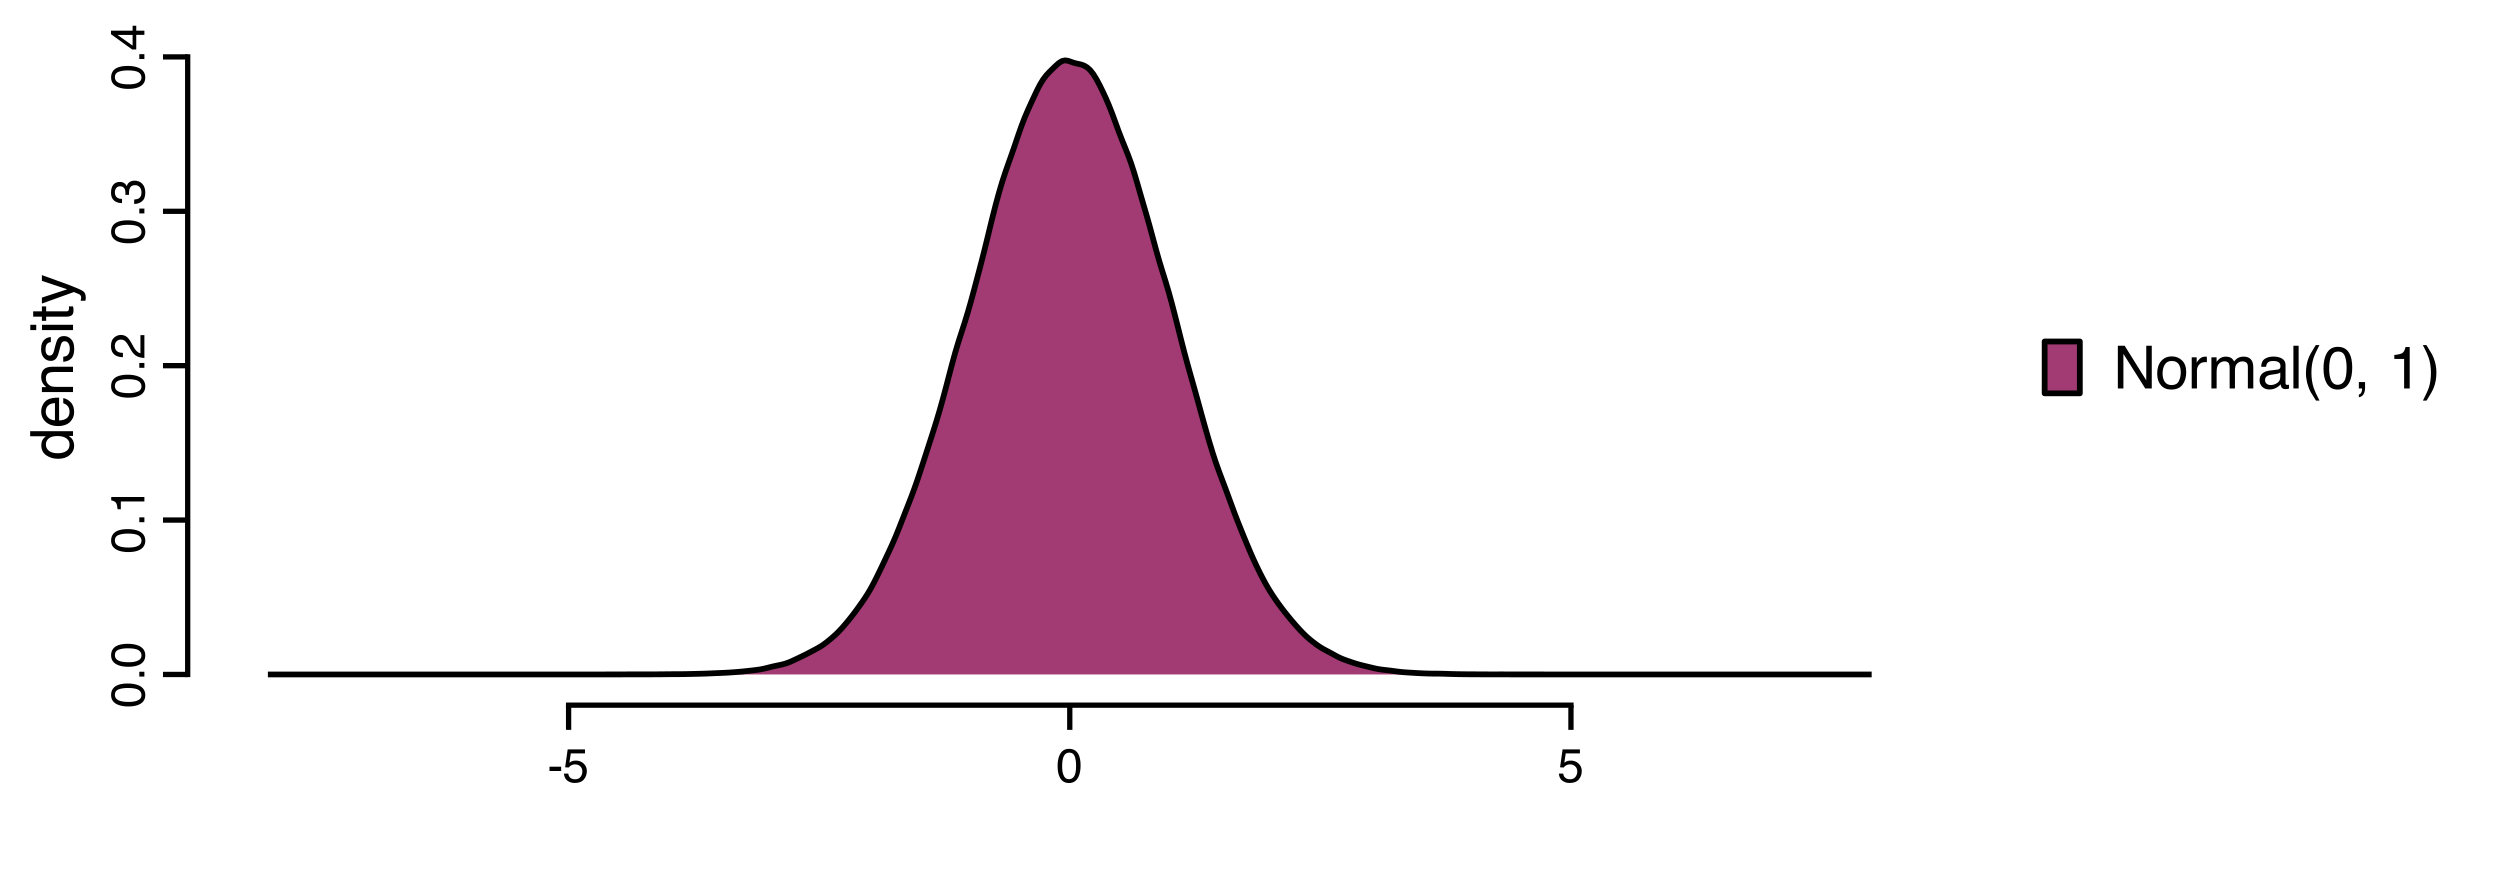
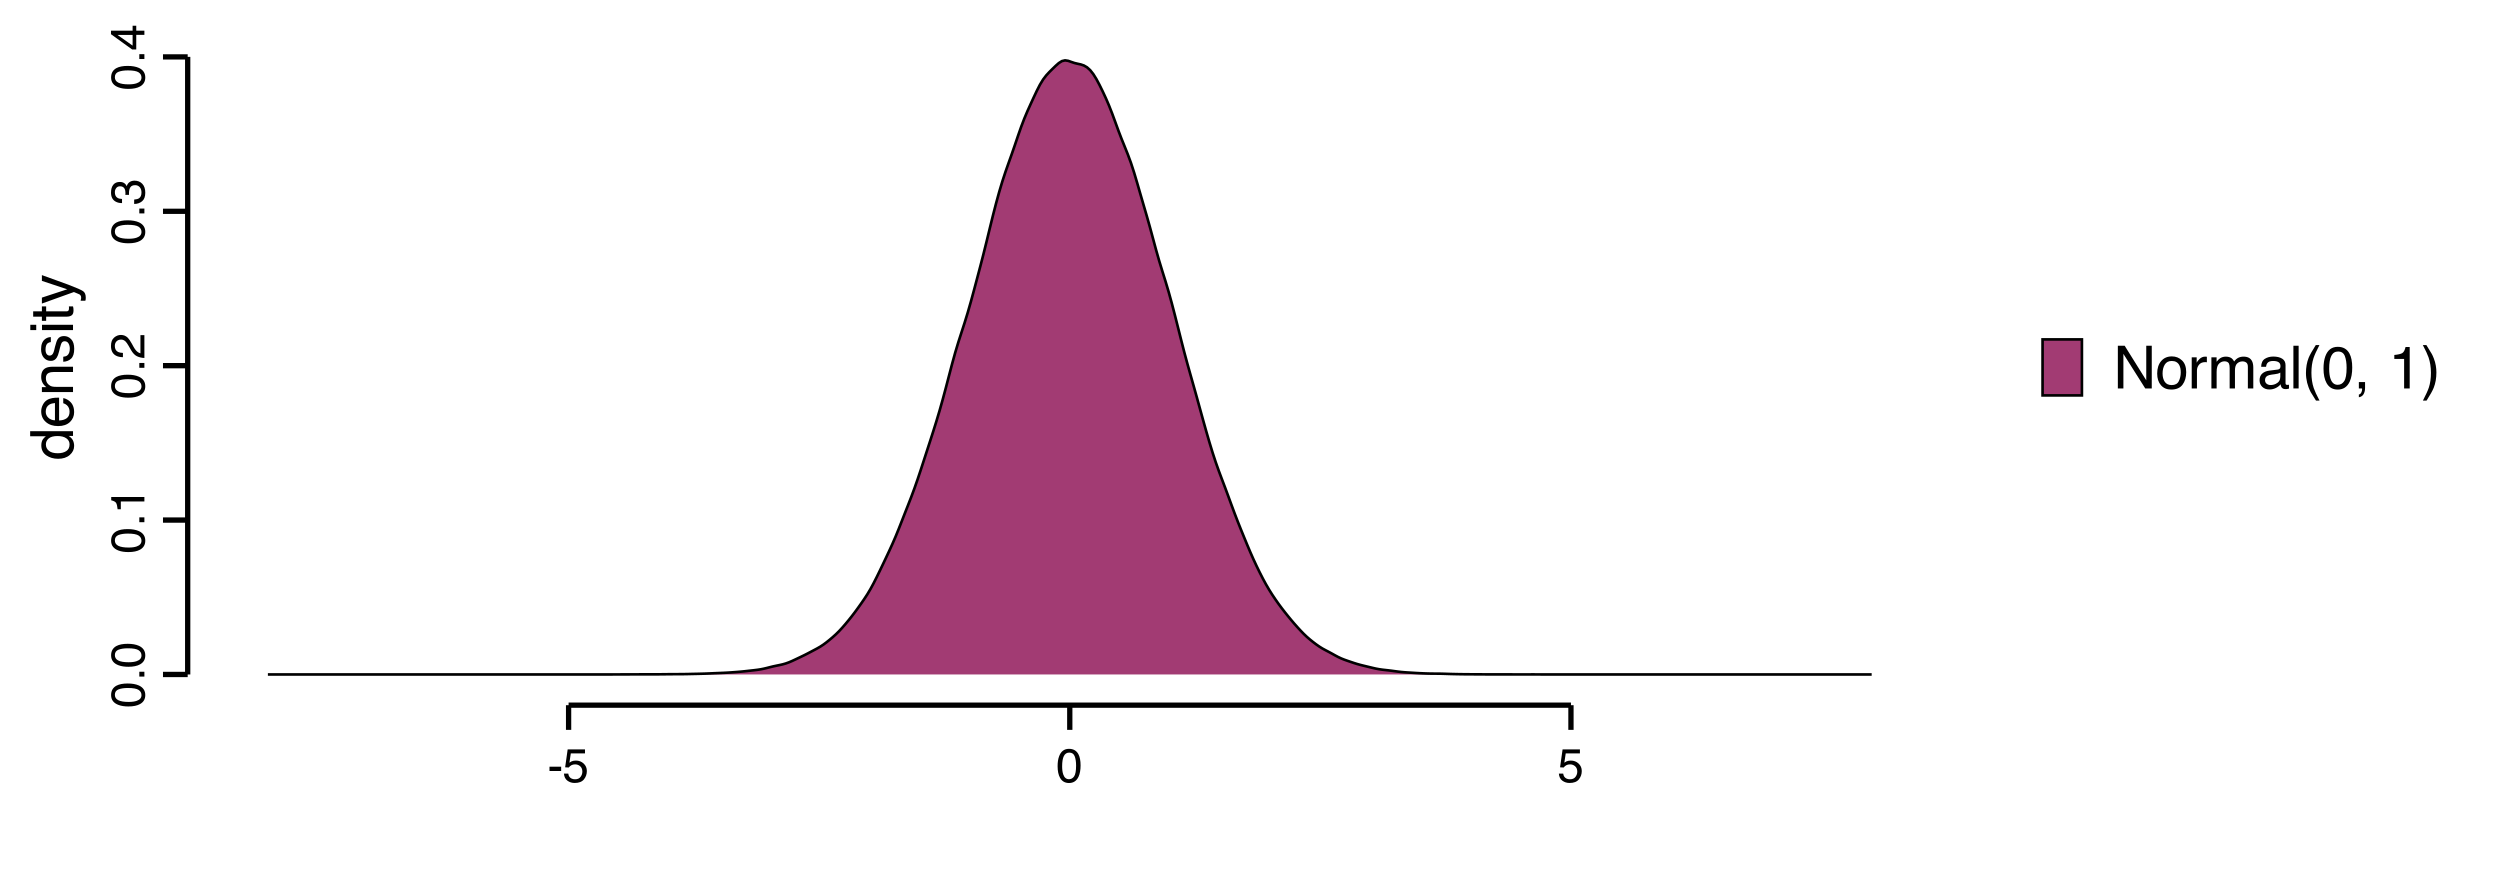
<svg xmlns="http://www.w3.org/2000/svg" xmlns:xlink="http://www.w3.org/1999/xlink" width="1008" height="360" viewBox="0 0 1008 360">
  <defs>
    <g>
      <g id="glyph-0-0">
        <path d="M 0 -0.625 L -13.781 -0.625 L -13.781 -11.547 L 0 -11.547 Z M -1.719 -9.828 L -12.047 -9.828 L -12.047 -2.344 L -1.719 -2.344 Z M -1.719 -9.828 " />
      </g>
      <g id="glyph-0-1">
        <path d="M -13.422 -5.188 C -13.422 -6.926 -12.707 -8.188 -11.281 -8.969 C -10.176 -9.562 -8.66 -9.859 -6.734 -9.859 C -4.91 -9.859 -3.398 -9.586 -2.203 -9.047 C -0.492 -8.254 0.359 -6.969 0.359 -5.188 C 0.359 -3.57 -0.336 -2.367 -1.734 -1.578 C -2.898 -0.922 -4.469 -0.594 -6.438 -0.594 C -7.969 -0.594 -9.281 -0.789 -10.375 -1.188 C -12.406 -1.926 -13.422 -3.258 -13.422 -5.188 Z M -1.172 -5.172 C -1.172 -6.047 -1.555 -6.742 -2.328 -7.266 C -3.109 -7.785 -4.555 -8.047 -6.672 -8.047 C -8.191 -8.047 -9.441 -7.859 -10.422 -7.484 C -11.41 -7.109 -11.906 -6.379 -11.906 -5.297 C -11.906 -4.305 -11.438 -3.578 -10.5 -3.109 C -9.57 -2.648 -8.195 -2.422 -6.375 -2.422 C -5.008 -2.422 -3.91 -2.57 -3.078 -2.875 C -1.805 -3.32 -1.172 -4.086 -1.172 -5.172 Z M -1.172 -5.172 " />
      </g>
      <g id="glyph-0-2">
        <path d="M -2.047 -1.641 L -2.047 -3.594 L 0 -3.594 L 0 -1.641 Z M -2.047 -1.641 " />
      </g>
      <g id="glyph-0-3">
        <path d="M -9.5 -1.844 L -10.797 -1.844 C -10.922 -3.062 -11.117 -3.91 -11.391 -4.391 C -11.672 -4.867 -12.332 -5.227 -13.375 -5.469 L -13.375 -6.797 L 0 -6.797 L 0 -5 L -9.5 -5 Z M -9.5 -1.844 " />
      </g>
      <g id="glyph-0-4">
        <path d="M 0 -0.594 C -1.156 -0.656 -2.16 -0.895 -3.016 -1.312 C -3.867 -1.727 -4.648 -2.539 -5.359 -3.75 L -6.391 -5.547 C -6.859 -6.359 -7.258 -6.926 -7.594 -7.25 C -8.113 -7.758 -8.707 -8.016 -9.375 -8.016 C -10.156 -8.016 -10.773 -7.781 -11.234 -7.312 C -11.691 -6.844 -11.922 -6.219 -11.922 -5.438 C -11.922 -4.281 -11.484 -3.477 -10.609 -3.031 C -10.141 -2.801 -9.488 -2.672 -8.656 -2.641 L -8.656 -0.922 C -9.832 -0.941 -10.789 -1.16 -11.531 -1.578 C -12.82 -2.305 -13.469 -3.598 -13.469 -5.453 C -13.469 -6.984 -13.051 -8.102 -12.219 -8.812 C -11.395 -9.531 -10.473 -9.891 -9.453 -9.891 C -8.379 -9.891 -7.457 -9.508 -6.688 -8.75 C -6.25 -8.312 -5.711 -7.523 -5.078 -6.391 L -4.375 -5.109 C -4.031 -4.492 -3.707 -4.016 -3.406 -3.672 C -2.863 -3.047 -2.258 -2.648 -1.594 -2.484 L -1.594 -9.812 L 0 -9.812 Z M 0 -0.594 " />
      </g>
      <g id="glyph-0-5">
        <path d="M 0.359 -4.984 C 0.359 -3.398 -0.07 -2.25 -0.938 -1.531 C -1.812 -0.812 -2.875 -0.453 -4.125 -0.453 L -4.125 -2.219 C -3.258 -2.289 -2.629 -2.453 -2.234 -2.703 C -1.523 -3.141 -1.172 -3.93 -1.172 -5.078 C -1.172 -5.961 -1.406 -6.676 -1.875 -7.219 C -2.352 -7.758 -2.969 -8.031 -3.719 -8.031 C -4.645 -8.031 -5.289 -7.742 -5.656 -7.172 C -6.031 -6.609 -6.219 -5.82 -6.219 -4.812 C -6.219 -4.707 -6.211 -4.594 -6.203 -4.469 C -6.203 -4.352 -6.203 -4.238 -6.203 -4.125 L -7.688 -4.125 C -7.664 -4.301 -7.648 -4.445 -7.641 -4.562 C -7.641 -4.688 -7.641 -4.816 -7.641 -4.953 C -7.641 -5.578 -7.738 -6.094 -7.938 -6.5 C -8.289 -7.219 -8.914 -7.578 -9.812 -7.578 C -10.488 -7.578 -11.004 -7.336 -11.359 -6.859 C -11.723 -6.391 -11.906 -5.836 -11.906 -5.203 C -11.906 -4.078 -11.531 -3.301 -10.781 -2.875 C -10.375 -2.633 -9.785 -2.5 -9.016 -2.469 L -9.016 -0.797 C -10.016 -0.797 -10.867 -0.992 -11.578 -1.391 C -12.828 -2.078 -13.453 -3.289 -13.453 -5.031 C -13.453 -6.395 -13.145 -7.453 -12.531 -8.203 C -11.926 -8.953 -11.047 -9.328 -9.891 -9.328 C -9.055 -9.328 -8.383 -9.102 -7.875 -8.656 C -7.551 -8.383 -7.301 -8.031 -7.125 -7.594 C -6.926 -8.301 -6.551 -8.852 -6 -9.25 C -5.445 -9.645 -4.77 -9.844 -3.969 -9.844 C -2.688 -9.844 -1.645 -9.422 -0.844 -8.578 C -0.039 -7.734 0.359 -6.535 0.359 -4.984 Z M 0.359 -4.984 " />
      </g>
      <g id="glyph-0-6">
        <path d="M -4.75 -6.344 L -10.844 -6.344 L -4.75 -2.047 Z M 0 -6.375 L -3.281 -6.375 L -3.281 -0.484 L -4.938 -0.484 L -13.469 -6.641 L -13.469 -8.062 L -4.75 -8.062 L -4.75 -10.047 L -3.281 -10.047 L -3.281 -8.062 L 0 -8.062 Z M 0 -6.375 " />
      </g>
      <g id="glyph-1-0">
        <path d="M 0.625 0 L 0.625 -13.781 L 11.547 -13.781 L 11.547 0 Z M 9.828 -1.719 L 9.828 -12.047 L 2.344 -12.047 L 2.344 -1.719 Z M 9.828 -1.719 " />
      </g>
      <g id="glyph-1-1">
        <path d="M 0.797 -6.219 L 5.5 -6.219 L 5.5 -4.484 L 0.797 -4.484 Z M 0.797 -6.219 " />
      </g>
      <g id="glyph-1-2">
        <path d="M 2.375 -3.422 C 2.488 -2.461 2.938 -1.797 3.719 -1.422 C 4.113 -1.234 4.57 -1.141 5.094 -1.141 C 6.094 -1.141 6.832 -1.457 7.312 -2.094 C 7.801 -2.738 8.047 -3.445 8.047 -4.219 C 8.047 -5.156 7.758 -5.879 7.188 -6.391 C 6.613 -6.898 5.926 -7.156 5.125 -7.156 C 4.539 -7.156 4.039 -7.039 3.625 -6.812 C 3.219 -6.594 2.863 -6.285 2.562 -5.891 L 1.109 -5.969 L 2.125 -13.203 L 9.109 -13.203 L 9.109 -11.578 L 3.391 -11.578 L 2.828 -7.844 C 3.141 -8.07 3.438 -8.25 3.719 -8.375 C 4.219 -8.582 4.797 -8.688 5.453 -8.688 C 6.68 -8.688 7.723 -8.285 8.578 -7.484 C 9.43 -6.691 9.859 -5.688 9.859 -4.469 C 9.859 -3.195 9.469 -2.078 8.688 -1.109 C 7.906 -0.141 6.656 0.344 4.938 0.344 C 3.844 0.344 2.875 0.035 2.031 -0.578 C 1.188 -1.203 0.719 -2.148 0.625 -3.422 Z M 2.375 -3.422 " />
      </g>
      <g id="glyph-1-3">
        <path d="M 5.188 -13.422 C 6.926 -13.422 8.188 -12.707 8.969 -11.281 C 9.562 -10.176 9.859 -8.66 9.859 -6.734 C 9.859 -4.91 9.586 -3.398 9.047 -2.203 C 8.254 -0.492 6.969 0.359 5.188 0.359 C 3.57 0.359 2.367 -0.336 1.578 -1.734 C 0.922 -2.898 0.594 -4.469 0.594 -6.438 C 0.594 -7.969 0.789 -9.281 1.188 -10.375 C 1.926 -12.406 3.258 -13.422 5.188 -13.422 Z M 5.172 -1.172 C 6.047 -1.172 6.742 -1.555 7.266 -2.328 C 7.785 -3.109 8.047 -4.555 8.047 -6.672 C 8.047 -8.191 7.859 -9.441 7.484 -10.422 C 7.109 -11.41 6.379 -11.906 5.297 -11.906 C 4.305 -11.906 3.578 -11.438 3.109 -10.5 C 2.648 -9.57 2.422 -8.195 2.422 -6.375 C 2.422 -5.008 2.57 -3.91 2.875 -3.078 C 3.32 -1.805 4.086 -1.172 5.172 -1.172 Z M 5.172 -1.172 " />
      </g>
      <g id="glyph-2-0">
        <path d="M 0 -0.781 L -17.219 -0.781 L -17.219 -14.438 L 0 -14.438 Z M -2.156 -12.281 L -15.062 -12.281 L -15.062 -2.938 L -2.156 -2.938 Z M -2.156 -12.281 " />
      </g>
      <g id="glyph-2-1">
        <path d="M -6.125 -2.891 C -4.781 -2.891 -3.656 -3.172 -2.75 -3.734 C -1.844 -4.305 -1.391 -5.223 -1.391 -6.484 C -1.391 -7.461 -1.812 -8.266 -2.656 -8.891 C -3.5 -9.516 -4.703 -9.828 -6.266 -9.828 C -7.859 -9.828 -9.035 -9.504 -9.797 -8.859 C -10.555 -8.211 -10.938 -7.41 -10.938 -6.453 C -10.938 -5.391 -10.531 -4.531 -9.719 -3.875 C -8.906 -3.219 -7.707 -2.891 -6.125 -2.891 Z M -12.781 -6.062 C -12.781 -7.02 -12.578 -7.82 -12.172 -8.469 C -11.93 -8.844 -11.52 -9.27 -10.938 -9.75 L -17.281 -9.75 L -17.281 -11.781 L 0 -11.781 L 0 -9.875 L -1.75 -9.875 C -0.977 -9.383 -0.414 -8.801 -0.062 -8.125 C 0.281 -7.457 0.453 -6.691 0.453 -5.828 C 0.453 -4.43 -0.133 -3.219 -1.312 -2.188 C -2.488 -1.164 -4.055 -0.656 -6.016 -0.656 C -7.836 -0.656 -9.422 -1.117 -10.766 -2.047 C -12.109 -2.984 -12.781 -4.32 -12.781 -6.062 Z M -12.781 -6.062 " />
      </g>
      <g id="glyph-2-2">
        <path d="M -12.828 -6.781 C -12.828 -7.664 -12.617 -8.523 -12.203 -9.359 C -11.785 -10.203 -11.242 -10.844 -10.578 -11.281 C -9.953 -11.695 -9.219 -11.977 -8.375 -12.125 C -7.789 -12.25 -6.867 -12.312 -5.609 -12.312 L -5.609 -3.109 C -4.328 -3.148 -3.301 -3.453 -2.531 -4.016 C -1.77 -4.578 -1.391 -5.445 -1.391 -6.625 C -1.391 -7.727 -1.75 -8.609 -2.469 -9.266 C -2.895 -9.641 -3.383 -9.906 -3.938 -10.062 L -3.938 -12.125 C -3.477 -12.07 -2.961 -11.891 -2.391 -11.578 C -1.828 -11.273 -1.367 -10.93 -1.016 -10.547 C -0.391 -9.91 0.035 -9.117 0.266 -8.172 C 0.391 -7.66 0.453 -7.086 0.453 -6.453 C 0.453 -4.891 -0.113 -3.562 -1.25 -2.469 C -2.395 -1.383 -3.988 -0.844 -6.031 -0.844 C -8.051 -0.844 -9.688 -1.391 -10.938 -2.484 C -12.195 -3.578 -12.828 -5.008 -12.828 -6.781 Z M -7.281 -10.141 C -8.195 -10.055 -8.926 -9.859 -9.469 -9.547 C -10.488 -8.961 -11 -7.992 -11 -6.641 C -11 -5.672 -10.645 -4.859 -9.938 -4.203 C -9.238 -3.547 -8.352 -3.203 -7.281 -3.172 Z M -12.859 -6.578 Z M -12.859 -6.578 " />
      </g>
      <g id="glyph-2-3">
        <path d="M -12.547 -1.547 L -12.547 -3.547 L -10.766 -3.547 C -11.504 -4.141 -12.031 -4.77 -12.344 -5.438 C -12.664 -6.102 -12.828 -6.844 -12.828 -7.656 C -12.828 -9.438 -12.207 -10.641 -10.969 -11.266 C -10.289 -11.609 -9.316 -11.781 -8.047 -11.781 L 0 -11.781 L 0 -9.641 L -7.906 -9.641 C -8.676 -9.641 -9.297 -9.523 -9.766 -9.297 C -10.547 -8.922 -10.938 -8.238 -10.938 -7.25 C -10.938 -6.75 -10.883 -6.344 -10.781 -6.031 C -10.613 -5.445 -10.27 -4.938 -9.75 -4.5 C -9.332 -4.145 -8.906 -3.914 -8.469 -3.812 C -8.031 -3.707 -7.398 -3.656 -6.578 -3.656 L 0 -3.656 L 0 -1.547 Z M -12.859 -6.5 Z M -12.859 -6.5 " />
      </g>
      <g id="glyph-2-4">
-         <path d="M -3.938 -2.797 C -3.238 -2.859 -2.703 -3.035 -2.328 -3.328 C -1.641 -3.859 -1.297 -4.781 -1.297 -6.094 C -1.297 -6.875 -1.469 -7.562 -1.812 -8.156 C -2.156 -8.75 -2.68 -9.047 -3.391 -9.047 C -3.93 -9.047 -4.344 -8.805 -4.625 -8.328 C -4.789 -8.023 -4.988 -7.426 -5.219 -6.531 L -5.641 -4.859 C -5.898 -3.785 -6.195 -2.992 -6.531 -2.484 C -7.102 -1.578 -7.891 -1.125 -8.891 -1.125 C -10.078 -1.125 -11.035 -1.551 -11.766 -2.406 C -12.504 -3.258 -12.875 -4.41 -12.875 -5.859 C -12.875 -7.754 -12.32 -9.117 -11.219 -9.953 C -10.508 -10.473 -9.75 -10.727 -8.938 -10.719 L -8.938 -8.719 C -9.414 -8.676 -9.852 -8.508 -10.25 -8.219 C -10.801 -7.727 -11.078 -6.891 -11.078 -5.703 C -11.078 -4.898 -10.922 -4.289 -10.609 -3.875 C -10.305 -3.469 -9.906 -3.266 -9.406 -3.266 C -8.863 -3.266 -8.426 -3.535 -8.094 -4.078 C -7.906 -4.391 -7.734 -4.852 -7.578 -5.469 L -7.25 -6.859 C -6.875 -8.367 -6.516 -9.383 -6.172 -9.906 C -5.641 -10.727 -4.797 -11.141 -3.641 -11.141 C -2.516 -11.141 -1.547 -10.711 -0.734 -9.859 C 0.078 -9.016 0.484 -7.723 0.484 -5.984 C 0.484 -4.117 0.062 -2.797 -0.781 -2.016 C -1.633 -1.242 -2.688 -0.832 -3.938 -0.781 Z M -12.859 -5.922 Z M -12.859 -5.922 " />
+         <path d="M -3.938 -2.797 C -3.238 -2.859 -2.703 -3.035 -2.328 -3.328 C -1.641 -3.859 -1.297 -4.781 -1.297 -6.094 C -1.297 -6.875 -1.469 -7.562 -1.812 -8.156 C -2.156 -8.75 -2.68 -9.047 -3.391 -9.047 C -3.93 -9.047 -4.344 -8.805 -4.625 -8.328 C -4.789 -8.023 -4.988 -7.426 -5.219 -6.531 L -5.641 -4.859 C -5.898 -3.785 -6.195 -2.992 -6.531 -2.484 C -7.102 -1.578 -7.891 -1.125 -8.891 -1.125 C -10.078 -1.125 -11.035 -1.551 -11.766 -2.406 C -12.504 -3.258 -12.875 -4.41 -12.875 -5.859 C -12.875 -7.754 -12.32 -9.117 -11.219 -9.953 C -10.508 -10.473 -9.75 -10.727 -8.938 -10.719 L -8.938 -8.719 C -9.414 -8.676 -9.852 -8.508 -10.25 -8.219 C -10.801 -7.727 -11.078 -6.891 -11.078 -5.703 C -11.078 -4.898 -10.922 -4.289 -10.609 -3.875 C -10.305 -3.469 -9.906 -3.266 -9.406 -3.266 C -8.863 -3.266 -8.426 -3.535 -8.094 -4.078 C -7.906 -4.391 -7.734 -4.852 -7.578 -5.469 L -7.25 -6.859 C -6.875 -8.367 -6.516 -9.383 -6.172 -9.906 C -5.641 -10.727 -4.797 -11.141 -3.641 -11.141 C -2.516 -11.141 -1.547 -10.711 -0.734 -9.859 C 0.074 -9.016 0.484 -7.723 0.484 -5.984 C 0.484 -4.117 0.059 -2.797 -0.781 -2.016 C -1.633 -1.242 -2.688 -0.832 -3.938 -0.781 Z M -12.859 -5.922 Z M -12.859 -5.922 " />
      </g>
      <g id="glyph-2-5">
        <path d="M -12.5 -1.547 L -12.5 -3.688 L 0 -3.688 L 0 -1.547 Z M -17.219 -1.547 L -17.219 -3.688 L -14.828 -3.688 L -14.828 -1.547 Z M -17.219 -1.547 " />
      </g>
      <g id="glyph-2-6">
        <path d="M -16.062 -1.969 L -16.062 -4.109 L -12.547 -4.109 L -12.547 -6.109 L -10.828 -6.109 L -10.828 -4.109 L -2.641 -4.109 C -2.203 -4.109 -1.91 -4.254 -1.766 -4.547 C -1.672 -4.711 -1.625 -4.988 -1.625 -5.375 C -1.625 -5.469 -1.625 -5.57 -1.625 -5.688 C -1.633 -5.812 -1.648 -5.953 -1.672 -6.109 L 0 -6.109 C 0.07 -5.867 0.125 -5.613 0.156 -5.344 C 0.188 -5.082 0.203 -4.801 0.203 -4.5 C 0.203 -3.52 -0.047 -2.852 -0.547 -2.5 C -1.055 -2.145 -1.711 -1.969 -2.516 -1.969 L -10.828 -1.969 L -10.828 -0.266 L -12.547 -0.266 L -12.547 -1.969 Z M -16.062 -1.969 " />
      </g>
      <g id="glyph-2-7">
        <path d="M -12.547 -9.391 L -12.547 -11.719 C -11.742 -11.426 -9.91 -10.766 -7.047 -9.734 C -4.891 -8.973 -3.129 -8.332 -1.766 -7.812 C 1.43 -6.594 3.379 -5.734 4.078 -5.234 C 4.785 -4.734 5.141 -3.875 5.141 -2.656 C 5.141 -2.363 5.129 -2.133 5.109 -1.969 C 5.086 -1.812 5.047 -1.617 4.984 -1.391 L 3.062 -1.391 C 3.164 -1.754 3.227 -2.016 3.25 -2.172 C 3.27 -2.336 3.281 -2.484 3.281 -2.609 C 3.281 -3.004 3.211 -3.289 3.078 -3.469 C 2.953 -3.656 2.797 -3.812 2.609 -3.938 C 2.547 -3.977 2.223 -4.117 1.641 -4.359 C 1.066 -4.598 0.641 -4.773 0.359 -4.891 L -12.547 -0.25 L -12.547 -2.641 L -2.328 -6 Z M -12.859 -5.984 Z M -12.859 -5.984 " />
      </g>
      <g id="glyph-3-0">
        <path d="M 0.781 0 L 0.781 -17.219 L 14.438 -17.219 L 14.438 0 Z M 12.281 -2.156 L 12.281 -15.062 L 2.938 -15.062 L 2.938 -2.156 Z M 12.281 -2.156 " />
      </g>
      <g id="glyph-3-1">
        <path d="M 1.828 -17.219 L 4.578 -17.219 L 13.281 -3.266 L 13.281 -17.219 L 15.5 -17.219 L 15.5 0 L 12.875 0 L 4.062 -13.938 L 4.062 0 L 1.828 0 Z M 8.516 -17.219 Z M 8.516 -17.219 " />
      </g>
      <g id="glyph-3-2">
        <path d="M 6.531 -1.359 C 7.926 -1.359 8.883 -1.883 9.406 -2.938 C 9.926 -4 10.188 -5.18 10.188 -6.484 C 10.188 -7.648 10 -8.602 9.625 -9.344 C 9.031 -10.5 8.004 -11.078 6.547 -11.078 C 5.266 -11.078 4.328 -10.582 3.734 -9.594 C 3.148 -8.613 2.859 -7.426 2.859 -6.031 C 2.859 -4.695 3.148 -3.582 3.734 -2.688 C 4.328 -1.801 5.258 -1.359 6.531 -1.359 Z M 6.609 -12.922 C 8.223 -12.922 9.586 -12.379 10.703 -11.297 C 11.828 -10.223 12.391 -8.641 12.391 -6.547 C 12.391 -4.516 11.895 -2.836 10.906 -1.516 C 9.926 -0.203 8.398 0.453 6.328 0.453 C 4.598 0.453 3.223 -0.129 2.203 -1.297 C 1.191 -2.461 0.688 -4.031 0.688 -6 C 0.688 -8.113 1.223 -9.797 2.297 -11.047 C 3.367 -12.297 4.805 -12.922 6.609 -12.922 Z M 6.547 -12.859 Z M 6.547 -12.859 " />
      </g>
      <g id="glyph-3-3">
        <path d="M 1.609 -12.547 L 3.609 -12.547 L 3.609 -10.391 C 3.773 -10.805 4.176 -11.316 4.812 -11.922 C 5.457 -12.523 6.195 -12.828 7.031 -12.828 C 7.07 -12.828 7.141 -12.82 7.234 -12.812 C 7.328 -12.812 7.488 -12.801 7.719 -12.781 L 7.719 -10.547 C 7.594 -10.566 7.473 -10.582 7.359 -10.594 C 7.254 -10.602 7.141 -10.609 7.016 -10.609 C 5.953 -10.609 5.133 -10.266 4.562 -9.578 C 4 -8.898 3.719 -8.113 3.719 -7.219 L 3.719 0 L 1.609 0 Z M 1.609 -12.547 " />
      </g>
      <g id="glyph-3-4">
        <path d="M 1.547 -12.547 L 3.641 -12.547 L 3.641 -10.766 C 4.141 -11.391 4.594 -11.844 5 -12.125 C 5.688 -12.594 6.473 -12.828 7.359 -12.828 C 8.359 -12.828 9.164 -12.582 9.781 -12.094 C 10.125 -11.812 10.438 -11.398 10.719 -10.859 C 11.188 -11.523 11.734 -12.02 12.359 -12.344 C 12.992 -12.664 13.707 -12.828 14.5 -12.828 C 16.188 -12.828 17.332 -12.219 17.938 -11 C 18.27 -10.344 18.438 -9.461 18.438 -8.359 L 18.438 0 L 16.25 0 L 16.25 -8.719 C 16.25 -9.551 16.035 -10.125 15.609 -10.438 C 15.191 -10.75 14.688 -10.906 14.094 -10.906 C 13.258 -10.906 12.539 -10.629 11.938 -10.078 C 11.344 -9.523 11.047 -8.598 11.047 -7.297 L 11.047 0 L 8.906 0 L 8.906 -8.188 C 8.906 -9.039 8.805 -9.664 8.609 -10.062 C 8.285 -10.645 7.688 -10.938 6.812 -10.938 C 6.008 -10.938 5.281 -10.625 4.625 -10 C 3.977 -9.383 3.656 -8.27 3.656 -6.656 L 3.656 0 L 1.547 0 Z M 1.547 -12.547 " />
      </g>
      <g id="glyph-3-5">
        <path d="M 3.172 -3.344 C 3.172 -2.727 3.391 -2.242 3.828 -1.891 C 4.273 -1.547 4.805 -1.375 5.422 -1.375 C 6.16 -1.375 6.879 -1.547 7.578 -1.891 C 8.742 -2.461 9.328 -3.395 9.328 -4.688 L 9.328 -6.391 C 9.066 -6.223 8.734 -6.082 8.328 -5.969 C 7.922 -5.863 7.523 -5.789 7.141 -5.75 L 5.859 -5.578 C 5.098 -5.473 4.523 -5.312 4.141 -5.094 C 3.492 -4.727 3.172 -4.145 3.172 -3.344 Z M 8.281 -7.609 C 8.758 -7.672 9.082 -7.875 9.25 -8.219 C 9.344 -8.406 9.391 -8.676 9.391 -9.031 C 9.391 -9.75 9.133 -10.27 8.625 -10.594 C 8.113 -10.914 7.379 -11.078 6.422 -11.078 C 5.316 -11.078 4.535 -10.781 4.078 -10.188 C 3.816 -9.852 3.648 -9.363 3.578 -8.719 L 1.609 -8.719 C 1.648 -10.27 2.148 -11.348 3.109 -11.953 C 4.078 -12.555 5.195 -12.859 6.469 -12.859 C 7.945 -12.859 9.145 -12.578 10.062 -12.016 C 10.977 -11.453 11.438 -10.578 11.438 -9.391 L 11.438 -2.156 C 11.438 -1.938 11.477 -1.758 11.562 -1.625 C 11.656 -1.5 11.848 -1.438 12.141 -1.438 C 12.234 -1.438 12.336 -1.441 12.453 -1.453 C 12.578 -1.461 12.703 -1.477 12.828 -1.5 L 12.828 0.062 C 12.504 0.156 12.254 0.211 12.078 0.234 C 11.91 0.254 11.676 0.266 11.375 0.266 C 10.656 0.266 10.129 0.008 9.797 -0.5 C 9.629 -0.781 9.508 -1.172 9.438 -1.672 C 9.008 -1.109 8.391 -0.617 7.578 -0.203 C 6.773 0.211 5.891 0.422 4.922 0.422 C 3.754 0.422 2.801 0.066 2.062 -0.641 C 1.332 -1.348 0.969 -2.234 0.969 -3.297 C 0.969 -4.461 1.328 -5.363 2.047 -6 C 2.773 -6.645 3.727 -7.039 4.906 -7.188 Z M 6.531 -12.859 Z M 6.531 -12.859 " />
      </g>
      <g id="glyph-3-6">
        <path d="M 1.609 -17.219 L 3.719 -17.219 L 3.719 0 L 1.609 0 Z M 1.609 -17.219 " />
      </g>
      <g id="glyph-3-7">
-         <path d="M 7.109 -17.5 C 5.879 -15.113 5.082 -13.359 4.719 -12.234 C 4.156 -10.523 3.875 -8.551 3.875 -6.312 C 3.875 -4.039 4.191 -1.969 4.828 -0.094 C 5.223 1.062 5.992 2.727 7.141 4.906 L 5.719 4.906 C 4.582 3.125 3.875 1.984 3.594 1.484 C 3.32 0.992 3.023 0.328 2.703 -0.516 C 2.266 -1.672 1.961 -2.906 1.797 -4.219 C 1.711 -4.895 1.672 -5.547 1.672 -6.172 C 1.672 -8.484 2.031 -10.539 2.75 -12.344 C 3.219 -13.488 4.18 -15.207 5.641 -17.5 Z M 7.109 -17.5 " />
+         <path d="M 7.109 -17.5 C 5.879 -15.113 5.082 -13.359 4.719 -12.234 C 4.156 -10.523 3.875 -8.551 3.875 -6.312 C 3.875 -4.039 4.191 -1.969 4.828 -0.094 C 5.223 1.062 5.992 2.727 7.141 4.906 L 5.719 4.906 C 4.582 3.125 3.875 1.984 3.594 1.484 C 3.32 0.992 3.023 0.324 2.703 -0.516 C 2.266 -1.672 1.961 -2.906 1.797 -4.219 C 1.711 -4.895 1.672 -5.547 1.672 -6.172 C 1.672 -8.484 2.031 -10.539 2.75 -12.344 C 3.219 -13.488 4.18 -15.207 5.641 -17.5 Z M 7.109 -17.5 " />
      </g>
      <g id="glyph-3-8">
        <path d="M 6.5 -16.781 C 8.664 -16.781 10.234 -15.883 11.203 -14.094 C 11.953 -12.719 12.328 -10.828 12.328 -8.422 C 12.328 -6.141 11.988 -4.25 11.312 -2.75 C 10.32 -0.613 8.711 0.453 6.484 0.453 C 4.461 0.453 2.961 -0.422 1.984 -2.172 C 1.16 -3.629 0.75 -5.586 0.75 -8.047 C 0.75 -9.953 0.992 -11.594 1.484 -12.969 C 2.41 -15.508 4.082 -16.781 6.5 -16.781 Z M 6.469 -1.469 C 7.562 -1.469 8.43 -1.953 9.078 -2.922 C 9.734 -3.891 10.062 -5.691 10.062 -8.328 C 10.062 -10.234 9.828 -11.801 9.359 -13.031 C 8.891 -14.27 7.977 -14.891 6.625 -14.891 C 5.383 -14.891 4.473 -14.301 3.891 -13.125 C 3.316 -11.957 3.031 -10.238 3.031 -7.969 C 3.031 -6.258 3.219 -4.883 3.594 -3.844 C 4.156 -2.258 5.113 -1.469 6.469 -1.469 Z M 6.469 -1.469 " />
      </g>
      <g id="glyph-3-9">
        <path d="M 2 2.453 C 2.531 2.359 2.906 1.977 3.125 1.312 C 3.25 0.957 3.312 0.617 3.312 0.297 C 3.312 0.242 3.305 0.191 3.297 0.141 C 3.297 0.098 3.285 0.051 3.266 0 L 2 0 L 2 -2.562 L 4.5 -2.562 L 4.5 -0.188 C 4.5 0.738 4.312 1.551 3.938 2.25 C 3.562 2.957 2.914 3.395 2 3.562 Z M 2 2.453 " />
      </g>
      <g id="glyph-3-10">
</g>
      <g id="glyph-3-11">
        <path d="M 2.297 -11.891 L 2.297 -13.5 C 3.816 -13.645 4.879 -13.891 5.484 -14.234 C 6.086 -14.586 6.535 -15.414 6.828 -16.719 L 8.5 -16.719 L 8.5 0 L 6.25 0 L 6.25 -11.891 Z M 2.297 -11.891 " />
      </g>
      <g id="glyph-3-12">
        <path d="M 0.828 4.906 C 2.078 2.477 2.879 0.707 3.234 -0.406 C 3.785 -2.082 4.062 -4.051 4.062 -6.312 C 4.062 -8.562 3.742 -10.625 3.109 -12.5 C 2.711 -13.656 1.941 -15.32 0.797 -17.5 L 2.219 -17.5 C 3.414 -15.57 4.141 -14.383 4.391 -13.938 C 4.648 -13.488 4.93 -12.867 5.234 -12.078 C 5.609 -11.109 5.875 -10.145 6.031 -9.188 C 6.188 -8.238 6.266 -7.32 6.266 -6.438 C 6.266 -4.125 5.898 -2.062 5.172 -0.25 C 4.711 0.914 3.754 2.633 2.297 4.906 Z M 0.828 4.906 " />
      </g>
    </g>
    <clipPath id="clip-0">
      <path clip-rule="nonzero" d="M 75.676 11.957 L 786.988 11.957 L 786.988 284.324 L 75.676 284.324 Z M 75.676 11.957 " />
    </clipPath>
  </defs>
  <rect x="-100.8" y="-36" width="1209.6" height="432" fill="rgb(100%, 100%, 100%)" fill-opacity="1" />
  <rect x="-100.8" y="-36" width="1209.6" height="432" fill="rgb(100%, 100%, 100%)" fill-opacity="1" />
  <path fill="none" stroke-width="2.328" stroke-linecap="round" stroke-linejoin="round" stroke="rgb(100%, 100%, 100%)" stroke-opacity="1" stroke-miterlimit="10" d="M 0 360 L 1008 360 L 1008 0 L 0 0 Z M 0 360 " />
  <g clip-path="url(#clip-0)">
    <path fill-rule="nonzero" fill="rgb(100%, 100%, 100%)" fill-opacity="1" d="M 75.676 284.324 L 786.988 284.324 L 786.988 11.957 L 75.676 11.957 Z M 75.676 284.324 " />
  </g>
  <path fill-rule="nonzero" fill="rgb(54.51%, 3.922%, 31.373%)" fill-opacity="0.8" d="M 108.012 271.941 L 243.414 271.941 L 244.68 271.938 L 245.945 271.938 L 247.211 271.934 L 248.477 271.934 L 249.742 271.93 L 252.273 271.914 L 253.535 271.91 L 256.066 271.902 L 257.332 271.902 L 258.598 271.898 L 262.395 271.898 L 263.66 271.895 L 266.191 271.879 L 267.457 271.867 L 268.723 271.852 L 271.254 271.828 L 273.785 271.82 L 275.051 271.812 L 276.316 271.793 L 277.582 271.77 L 278.848 271.738 L 281.379 271.684 L 282.641 271.652 L 283.906 271.617 L 285.172 271.57 L 286.438 271.516 L 287.703 271.457 L 290.234 271.355 L 291.5 271.301 L 292.766 271.242 L 294.031 271.168 L 295.297 271.082 L 296.562 270.988 L 297.828 270.887 L 299.094 270.773 L 300.359 270.645 L 304.156 270.223 L 305.422 270.066 L 306.688 269.871 L 307.953 269.621 L 309.219 269.32 L 310.48 268.996 L 311.746 268.688 L 313.012 268.418 L 314.277 268.16 L 315.543 267.875 L 316.809 267.516 L 318.074 267.062 L 319.34 266.523 L 320.605 265.934 L 323.137 264.73 L 324.402 264.117 L 325.668 263.473 L 328.199 262.137 L 329.465 261.461 L 330.73 260.734 L 331.996 259.902 L 333.262 258.961 L 334.527 257.941 L 335.793 256.867 L 337.059 255.723 L 338.324 254.473 L 339.586 253.109 L 340.852 251.652 L 342.117 250.133 L 343.383 248.551 L 344.648 246.898 L 345.914 245.168 L 347.18 243.391 L 348.445 241.562 L 349.711 239.621 L 350.977 237.492 L 352.242 235.156 L 353.508 232.656 L 354.773 230.062 L 356.039 227.422 L 357.305 224.754 L 358.57 222.059 L 359.836 219.285 L 361.102 216.363 L 362.367 213.262 L 363.633 210.043 L 364.898 206.809 L 366.164 203.594 L 367.43 200.34 L 368.691 196.941 L 369.957 193.336 L 371.223 189.547 L 372.488 185.66 L 373.754 181.758 L 375.02 177.859 L 376.285 173.922 L 377.551 169.875 L 378.816 165.641 L 380.082 161.156 L 381.348 156.441 L 382.613 151.59 L 383.879 146.758 L 385.145 142.168 L 386.41 137.957 L 387.676 134.027 L 388.941 130.113 L 390.207 125.992 L 391.473 121.57 L 392.738 116.906 L 394.004 112.141 L 395.27 107.344 L 396.535 102.438 L 397.797 97.348 L 399.062 92.137 L 400.328 86.992 L 401.594 82.074 L 402.859 77.461 L 404.125 73.211 L 405.391 69.344 L 406.656 65.738 L 407.922 62.184 L 409.188 58.523 L 410.453 54.793 L 411.719 51.176 L 412.984 47.852 L 414.25 44.848 L 415.516 42.043 L 416.781 39.293 L 418.047 36.605 L 419.312 34.137 L 420.578 32.059 L 421.844 30.402 L 423.109 29.031 L 424.375 27.777 L 425.641 26.551 L 426.902 25.434 L 428.168 24.633 L 429.434 24.336 L 430.699 24.531 L 431.965 24.98 L 433.23 25.406 L 434.496 25.707 L 435.762 25.98 L 437.027 26.41 L 438.293 27.145 L 439.559 28.285 L 440.824 29.887 L 442.09 31.93 L 443.355 34.305 L 444.621 36.883 L 445.887 39.605 L 447.152 42.539 L 448.418 45.766 L 449.684 49.215 L 450.949 52.688 L 452.215 55.988 L 453.48 59.117 L 454.742 62.266 L 456.008 65.703 L 457.273 69.59 L 458.539 73.852 L 459.805 78.246 L 461.07 82.594 L 462.336 86.93 L 463.602 91.41 L 464.867 96.082 L 466.133 100.766 L 467.398 105.219 L 468.664 109.371 L 469.93 113.422 L 471.195 117.668 L 472.461 122.254 L 473.727 127.113 L 474.992 132.121 L 476.258 137.16 L 477.523 142.086 L 478.789 146.785 L 480.055 151.301 L 481.32 155.77 L 482.586 160.293 L 483.848 164.879 L 485.113 169.457 L 486.379 173.965 L 487.645 178.332 L 488.91 182.484 L 490.176 186.352 L 491.441 189.918 L 492.707 193.293 L 493.973 196.637 L 495.238 200.051 L 496.504 203.512 L 497.77 206.926 L 499.035 210.219 L 500.301 213.395 L 501.566 216.5 L 502.832 219.57 L 504.098 222.566 L 505.363 225.441 L 506.629 228.168 L 507.895 230.762 L 509.16 233.238 L 510.426 235.578 L 511.691 237.746 L 512.953 239.754 L 514.219 241.641 L 515.484 243.438 L 516.75 245.152 L 518.016 246.793 L 519.281 248.371 L 520.547 249.91 L 521.812 251.402 L 523.078 252.832 L 524.344 254.207 L 525.609 255.52 L 526.875 256.73 L 528.141 257.828 L 529.406 258.844 L 530.672 259.805 L 531.938 260.691 L 533.203 261.48 L 534.469 262.172 L 535.734 262.832 L 537 263.516 L 538.266 264.223 L 539.531 264.898 L 540.797 265.492 L 542.059 265.992 L 543.324 266.441 L 544.59 266.875 L 545.855 267.301 L 547.121 267.699 L 548.387 268.055 L 549.652 268.375 L 553.449 269.289 L 554.715 269.578 L 555.98 269.816 L 557.246 270 L 558.512 270.148 L 559.777 270.289 L 561.043 270.441 L 562.309 270.613 L 563.574 270.781 L 564.84 270.93 L 566.105 271.047 L 567.371 271.137 L 568.637 271.211 L 569.902 271.289 L 571.164 271.367 L 572.43 271.434 L 573.695 271.492 L 574.961 271.543 L 576.227 271.578 L 577.492 271.602 L 580.023 271.617 L 581.289 271.641 L 582.555 271.676 L 583.82 271.719 L 585.086 271.758 L 586.352 271.789 L 587.617 271.816 L 590.148 271.855 L 591.414 271.867 L 592.68 271.875 L 593.945 271.879 L 597.742 271.902 L 599.004 271.91 L 601.535 271.918 L 602.801 271.918 L 605.332 271.91 L 607.863 271.918 L 609.129 271.926 L 611.66 271.934 L 612.926 271.934 L 614.191 271.93 L 616.723 271.93 L 617.988 271.926 L 623.051 271.941 L 754.656 271.941 Z M 108.012 271.941 " />
-   <path fill="none" stroke-width="2.328" stroke-linecap="butt" stroke-linejoin="round" stroke="rgb(0%, 0%, 0%)" stroke-opacity="1" stroke-miterlimit="10" d="M 108.012 271.941 L 243.414 271.941 L 244.68 271.938 L 245.945 271.938 L 247.211 271.934 L 248.477 271.934 L 249.742 271.93 L 252.273 271.914 L 253.535 271.91 L 256.066 271.902 L 257.332 271.902 L 258.598 271.898 L 262.395 271.898 L 263.66 271.895 L 266.191 271.879 L 267.457 271.867 L 268.723 271.852 L 271.254 271.828 L 273.785 271.82 L 275.051 271.812 L 276.316 271.793 L 277.582 271.77 L 278.848 271.738 L 281.379 271.684 L 282.641 271.652 L 283.906 271.617 L 285.172 271.57 L 286.438 271.516 L 287.703 271.457 L 290.234 271.355 L 291.5 271.301 L 292.766 271.242 L 294.031 271.168 L 295.297 271.082 L 296.562 270.988 L 297.828 270.887 L 299.094 270.773 L 300.359 270.645 L 304.156 270.223 L 305.422 270.066 L 306.688 269.871 L 307.953 269.621 L 309.219 269.32 L 310.48 268.996 L 311.746 268.688 L 313.012 268.418 L 314.277 268.16 L 315.543 267.875 L 316.809 267.516 L 318.074 267.062 L 319.34 266.523 L 320.605 265.934 L 323.137 264.73 L 324.402 264.117 L 325.668 263.473 L 328.199 262.137 L 329.465 261.461 L 330.73 260.734 L 331.996 259.902 L 333.262 258.961 L 334.527 257.941 L 335.793 256.867 L 337.059 255.723 L 338.324 254.473 L 339.586 253.109 L 340.852 251.652 L 342.117 250.133 L 343.383 248.551 L 344.648 246.898 L 345.914 245.168 L 347.18 243.391 L 348.445 241.562 L 349.711 239.621 L 350.977 237.492 L 352.242 235.156 L 353.508 232.656 L 354.773 230.062 L 356.039 227.422 L 357.305 224.754 L 358.57 222.059 L 359.836 219.285 L 361.102 216.363 L 362.367 213.262 L 363.633 210.043 L 364.898 206.809 L 366.164 203.594 L 367.43 200.34 L 368.691 196.941 L 369.957 193.336 L 371.223 189.547 L 372.488 185.66 L 373.754 181.758 L 375.02 177.859 L 376.285 173.922 L 377.551 169.875 L 378.816 165.641 L 380.082 161.156 L 381.348 156.441 L 382.613 151.59 L 383.879 146.758 L 385.145 142.168 L 386.41 137.957 L 387.676 134.027 L 388.941 130.113 L 390.207 125.992 L 391.473 121.57 L 392.738 116.906 L 394.004 112.141 L 395.27 107.344 L 396.535 102.438 L 397.797 97.348 L 399.062 92.137 L 400.328 86.992 L 401.594 82.074 L 402.859 77.461 L 404.125 73.211 L 405.391 69.344 L 406.656 65.738 L 407.922 62.184 L 409.188 58.523 L 410.453 54.793 L 411.719 51.176 L 412.984 47.852 L 414.25 44.848 L 415.516 42.043 L 416.781 39.293 L 418.047 36.605 L 419.312 34.137 L 420.578 32.059 L 421.844 30.402 L 423.109 29.031 L 424.375 27.777 L 425.641 26.551 L 426.902 25.434 L 428.168 24.633 L 429.434 24.336 L 430.699 24.531 L 431.965 24.98 L 433.23 25.406 L 434.496 25.707 L 435.762 25.98 L 437.027 26.41 L 438.293 27.145 L 439.559 28.285 L 440.824 29.887 L 442.09 31.93 L 443.355 34.305 L 444.621 36.883 L 445.887 39.605 L 447.152 42.539 L 448.418 45.766 L 449.684 49.215 L 450.949 52.688 L 452.215 55.988 L 453.48 59.117 L 454.742 62.266 L 456.008 65.703 L 457.273 69.59 L 458.539 73.852 L 459.805 78.246 L 461.07 82.594 L 462.336 86.93 L 463.602 91.41 L 464.867 96.082 L 466.133 100.766 L 467.398 105.219 L 468.664 109.371 L 469.93 113.422 L 471.195 117.668 L 472.461 122.254 L 473.727 127.113 L 474.992 132.121 L 476.258 137.16 L 477.523 142.086 L 478.789 146.785 L 480.055 151.301 L 481.32 155.77 L 482.586 160.293 L 483.848 164.879 L 485.113 169.457 L 486.379 173.965 L 487.645 178.332 L 488.91 182.484 L 490.176 186.352 L 491.441 189.918 L 492.707 193.293 L 493.973 196.637 L 495.238 200.051 L 496.504 203.512 L 497.77 206.926 L 499.035 210.219 L 500.301 213.395 L 501.566 216.5 L 502.832 219.57 L 504.098 222.566 L 505.363 225.441 L 506.629 228.168 L 507.895 230.762 L 509.16 233.238 L 510.426 235.578 L 511.691 237.746 L 512.953 239.754 L 514.219 241.641 L 515.484 243.438 L 516.75 245.152 L 518.016 246.793 L 519.281 248.371 L 520.547 249.91 L 521.812 251.402 L 523.078 252.832 L 524.344 254.207 L 525.609 255.52 L 526.875 256.73 L 528.141 257.828 L 529.406 258.844 L 530.672 259.805 L 531.938 260.691 L 533.203 261.48 L 534.469 262.172 L 535.734 262.832 L 537 263.516 L 538.266 264.223 L 539.531 264.898 L 540.797 265.492 L 542.059 265.992 L 543.324 266.441 L 544.59 266.875 L 545.855 267.301 L 547.121 267.699 L 548.387 268.055 L 549.652 268.375 L 553.449 269.289 L 554.715 269.578 L 555.98 269.816 L 557.246 270 L 558.512 270.148 L 559.777 270.289 L 561.043 270.441 L 562.309 270.613 L 563.574 270.781 L 564.84 270.93 L 566.105 271.047 L 567.371 271.137 L 568.637 271.211 L 569.902 271.289 L 571.164 271.367 L 572.43 271.434 L 573.695 271.492 L 574.961 271.543 L 576.227 271.578 L 577.492 271.602 L 580.023 271.617 L 581.289 271.641 L 582.555 271.676 L 583.82 271.719 L 585.086 271.758 L 586.352 271.789 L 587.617 271.816 L 590.148 271.855 L 591.414 271.867 L 592.68 271.875 L 593.945 271.879 L 597.742 271.902 L 599.004 271.91 L 601.535 271.918 L 602.801 271.918 L 605.332 271.91 L 607.863 271.918 L 609.129 271.926 L 611.66 271.934 L 612.926 271.934 L 614.191 271.93 L 616.723 271.93 L 617.988 271.926 L 623.051 271.941 L 754.656 271.941 " />
-   <path fill="none" stroke-width="2.134" stroke-linecap="square" stroke-linejoin="round" stroke="rgb(0%, 0%, 0%)" stroke-opacity="1" stroke-miterlimit="10" d="M 75.676 271.941 L 75.676 22.934 " />
+   <path fill="none" stroke-width="1.067" stroke-linecap="butt" stroke-linejoin="round" stroke="rgb(0%, 0%, 0%)" stroke-opacity="1" stroke-miterlimit="10" d="M 108.012 271.941 L 243.414 271.941 L 244.68 271.938 L 245.945 271.938 L 247.211 271.934 L 248.477 271.934 L 249.742 271.93 L 252.273 271.914 L 253.535 271.91 L 256.066 271.902 L 257.332 271.902 L 258.598 271.898 L 262.395 271.898 L 263.66 271.895 L 266.191 271.879 L 267.457 271.867 L 268.723 271.852 L 271.254 271.828 L 273.785 271.82 L 275.051 271.812 L 276.316 271.793 L 277.582 271.77 L 278.848 271.738 L 281.379 271.684 L 282.641 271.652 L 283.906 271.617 L 285.172 271.57 L 286.438 271.516 L 287.703 271.457 L 290.234 271.355 L 291.5 271.301 L 292.766 271.242 L 294.031 271.168 L 295.297 271.082 L 296.562 270.988 L 297.828 270.887 L 299.094 270.773 L 300.359 270.645 L 304.156 270.223 L 305.422 270.066 L 306.688 269.871 L 307.953 269.621 L 309.219 269.32 L 310.48 268.996 L 311.746 268.688 L 313.012 268.418 L 314.277 268.16 L 315.543 267.875 L 316.809 267.516 L 318.074 267.062 L 319.34 266.523 L 320.605 265.934 L 323.137 264.73 L 324.402 264.117 L 325.668 263.473 L 328.199 262.137 L 329.465 261.461 L 330.73 260.734 L 331.996 259.902 L 333.262 258.961 L 334.527 257.941 L 335.793 256.867 L 337.059 255.723 L 338.324 254.473 L 339.586 253.109 L 340.852 251.652 L 342.117 250.133 L 343.383 248.551 L 344.648 246.898 L 345.914 245.168 L 347.18 243.391 L 348.445 241.562 L 349.711 239.621 L 350.977 237.492 L 352.242 235.156 L 353.508 232.656 L 354.773 230.062 L 356.039 227.422 L 357.305 224.754 L 358.57 222.059 L 359.836 219.285 L 361.102 216.363 L 362.367 213.262 L 363.633 210.043 L 364.898 206.809 L 366.164 203.594 L 367.43 200.34 L 368.691 196.941 L 369.957 193.336 L 371.223 189.547 L 372.488 185.66 L 373.754 181.758 L 375.02 177.859 L 376.285 173.922 L 377.551 169.875 L 378.816 165.641 L 380.082 161.156 L 381.348 156.441 L 382.613 151.59 L 383.879 146.758 L 385.145 142.168 L 386.41 137.957 L 387.676 134.027 L 388.941 130.113 L 390.207 125.992 L 391.473 121.57 L 392.738 116.906 L 394.004 112.141 L 395.27 107.344 L 396.535 102.438 L 397.797 97.348 L 399.062 92.137 L 400.328 86.992 L 401.594 82.074 L 402.859 77.461 L 404.125 73.211 L 405.391 69.344 L 406.656 65.738 L 407.922 62.184 L 409.188 58.523 L 410.453 54.793 L 411.719 51.176 L 412.984 47.852 L 414.25 44.848 L 415.516 42.043 L 416.781 39.293 L 418.047 36.605 L 419.312 34.137 L 420.578 32.059 L 421.844 30.402 L 423.109 29.031 L 424.375 27.777 L 425.641 26.551 L 426.902 25.434 L 428.168 24.633 L 429.434 24.336 L 430.699 24.531 L 431.965 24.98 L 433.23 25.406 L 434.496 25.707 L 435.762 25.98 L 437.027 26.41 L 438.293 27.145 L 439.559 28.285 L 440.824 29.887 L 442.09 31.93 L 443.355 34.305 L 444.621 36.883 L 445.887 39.605 L 447.152 42.539 L 448.418 45.766 L 449.684 49.215 L 450.949 52.688 L 452.215 55.988 L 453.48 59.117 L 454.742 62.266 L 456.008 65.703 L 457.273 69.59 L 458.539 73.852 L 459.805 78.246 L 461.07 82.594 L 462.336 86.93 L 463.602 91.41 L 464.867 96.082 L 466.133 100.766 L 467.398 105.219 L 468.664 109.371 L 469.93 113.422 L 471.195 117.668 L 472.461 122.254 L 473.727 127.113 L 474.992 132.121 L 476.258 137.16 L 477.523 142.086 L 478.789 146.785 L 480.055 151.301 L 481.32 155.77 L 482.586 160.293 L 483.848 164.879 L 485.113 169.457 L 486.379 173.965 L 487.645 178.332 L 488.91 182.484 L 490.176 186.352 L 491.441 189.918 L 492.707 193.293 L 493.973 196.637 L 495.238 200.051 L 496.504 203.512 L 497.77 206.926 L 499.035 210.219 L 500.301 213.395 L 501.566 216.5 L 502.832 219.57 L 504.098 222.566 L 505.363 225.441 L 506.629 228.168 L 507.895 230.762 L 509.16 233.238 L 510.426 235.578 L 511.691 237.746 L 512.953 239.754 L 514.219 241.641 L 515.484 243.438 L 516.75 245.152 L 518.016 246.793 L 519.281 248.371 L 520.547 249.91 L 521.812 251.402 L 523.078 252.832 L 524.344 254.207 L 525.609 255.52 L 526.875 256.73 L 528.141 257.828 L 529.406 258.844 L 530.672 259.805 L 531.938 260.691 L 533.203 261.48 L 534.469 262.172 L 535.734 262.832 L 537 263.516 L 538.266 264.223 L 539.531 264.898 L 540.797 265.492 L 542.059 265.992 L 543.324 266.441 L 544.59 266.875 L 545.855 267.301 L 547.121 267.699 L 548.387 268.055 L 549.652 268.375 L 553.449 269.289 L 554.715 269.578 L 555.98 269.816 L 557.246 270 L 558.512 270.148 L 559.777 270.289 L 561.043 270.441 L 562.309 270.613 L 563.574 270.781 L 564.84 270.93 L 566.105 271.047 L 567.371 271.137 L 568.637 271.211 L 569.902 271.289 L 571.164 271.367 L 572.43 271.434 L 573.695 271.492 L 574.961 271.543 L 576.227 271.578 L 577.492 271.602 L 580.023 271.617 L 581.289 271.641 L 582.555 271.676 L 583.82 271.719 L 585.086 271.758 L 586.352 271.789 L 587.617 271.816 L 590.148 271.855 L 591.414 271.867 L 592.68 271.875 L 593.945 271.879 L 597.742 271.902 L 599.004 271.91 L 601.535 271.918 L 602.801 271.918 L 605.332 271.91 L 607.863 271.918 L 609.129 271.926 L 611.66 271.934 L 612.926 271.934 L 614.191 271.93 L 616.723 271.93 L 617.988 271.926 L 623.051 271.941 L 754.656 271.941 " />
+   <path fill="none" stroke-width="2.134" stroke-linecap="butt" stroke-linejoin="round" stroke="rgb(0%, 0%, 0%)" stroke-opacity="1" stroke-miterlimit="10" d="M 75.676 271.941 L 75.676 22.934 " />
  <g fill="rgb(0%, 0%, 0%)" fill-opacity="1">
    <use xlink:href="#glyph-0-1" x="58.218" y="285.441" />
    <use xlink:href="#glyph-0-2" x="58.218" y="274.441" />
    <use xlink:href="#glyph-0-1" x="58.218" y="269.441" />
  </g>
  <g fill="rgb(0%, 0%, 0%)" fill-opacity="1">
    <use xlink:href="#glyph-0-1" x="58.218" y="223.191" />
    <use xlink:href="#glyph-0-2" x="58.218" y="212.191" />
    <use xlink:href="#glyph-0-3" x="58.218" y="207.191" />
  </g>
  <g fill="rgb(0%, 0%, 0%)" fill-opacity="1">
    <use xlink:href="#glyph-0-1" x="58.218" y="160.938" />
    <use xlink:href="#glyph-0-2" x="58.218" y="149.938" />
    <use xlink:href="#glyph-0-4" x="58.218" y="144.938" />
  </g>
  <g fill="rgb(0%, 0%, 0%)" fill-opacity="1">
    <use xlink:href="#glyph-0-1" x="58.218" y="98.688" />
    <use xlink:href="#glyph-0-2" x="58.218" y="87.688" />
    <use xlink:href="#glyph-0-5" x="58.218" y="82.688" />
  </g>
  <g fill="rgb(0%, 0%, 0%)" fill-opacity="1">
    <use xlink:href="#glyph-0-1" x="58.218" y="36.434" />
    <use xlink:href="#glyph-0-2" x="58.218" y="25.434" />
    <use xlink:href="#glyph-0-6" x="58.218" y="20.434" />
  </g>
  <path fill="none" stroke-width="2.134" stroke-linecap="butt" stroke-linejoin="round" stroke="rgb(0%, 0%, 0%)" stroke-opacity="1" stroke-miterlimit="10" d="M 65.715 271.941 L 75.676 271.941 " />
  <path fill="none" stroke-width="2.134" stroke-linecap="butt" stroke-linejoin="round" stroke="rgb(0%, 0%, 0%)" stroke-opacity="1" stroke-miterlimit="10" d="M 65.715 209.691 L 75.676 209.691 " />
  <path fill="none" stroke-width="2.134" stroke-linecap="butt" stroke-linejoin="round" stroke="rgb(0%, 0%, 0%)" stroke-opacity="1" stroke-miterlimit="10" d="M 65.715 147.438 L 75.676 147.438 " />
  <path fill="none" stroke-width="2.134" stroke-linecap="butt" stroke-linejoin="round" stroke="rgb(0%, 0%, 0%)" stroke-opacity="1" stroke-miterlimit="10" d="M 65.715 85.188 L 75.676 85.188 " />
  <path fill="none" stroke-width="2.134" stroke-linecap="butt" stroke-linejoin="round" stroke="rgb(0%, 0%, 0%)" stroke-opacity="1" stroke-miterlimit="10" d="M 65.715 22.934 L 75.676 22.934 " />
-   <path fill="none" stroke-width="2.134" stroke-linecap="square" stroke-linejoin="round" stroke="rgb(0%, 0%, 0%)" stroke-opacity="1" stroke-miterlimit="10" d="M 229.258 284.324 L 633.41 284.324 " />
+   <path fill="none" stroke-width="2.134" stroke-linecap="butt" stroke-linejoin="round" stroke="rgb(0%, 0%, 0%)" stroke-opacity="1" stroke-miterlimit="10" d="M 229.258 284.324 L 633.41 284.324 " />
  <path fill="none" stroke-width="2.134" stroke-linecap="butt" stroke-linejoin="round" stroke="rgb(0%, 0%, 0%)" stroke-opacity="1" stroke-miterlimit="10" d="M 229.258 294.285 L 229.258 284.324 " />
  <path fill="none" stroke-width="2.134" stroke-linecap="butt" stroke-linejoin="round" stroke="rgb(0%, 0%, 0%)" stroke-opacity="1" stroke-miterlimit="10" d="M 431.332 294.285 L 431.332 284.324 " />
  <path fill="none" stroke-width="2.134" stroke-linecap="butt" stroke-linejoin="round" stroke="rgb(0%, 0%, 0%)" stroke-opacity="1" stroke-miterlimit="10" d="M 633.41 294.285 L 633.41 284.324 " />
  <g fill="rgb(0%, 0%, 0%)" fill-opacity="1">
    <use xlink:href="#glyph-1-1" x="220.758" y="315.351" />
    <use xlink:href="#glyph-1-2" x="226.758" y="315.351" />
  </g>
  <g fill="rgb(0%, 0%, 0%)" fill-opacity="1">
    <use xlink:href="#glyph-1-3" x="425.832" y="315.351" />
  </g>
  <g fill="rgb(0%, 0%, 0%)" fill-opacity="1">
    <use xlink:href="#glyph-1-2" x="627.91" y="315.351" />
  </g>
  <g fill="rgb(0%, 0%, 0%)" fill-opacity="1">
    <use xlink:href="#glyph-2-1" x="29.438" y="185.641" />
    <use xlink:href="#glyph-2-2" x="29.438" y="172.641" />
    <use xlink:href="#glyph-2-3" x="29.438" y="159.641" />
    <use xlink:href="#glyph-2-4" x="29.438" y="146.641" />
    <use xlink:href="#glyph-2-5" x="29.438" y="134.641" />
    <use xlink:href="#glyph-2-6" x="29.438" y="129.641" />
    <use xlink:href="#glyph-2-7" x="29.438" y="122.641" />
  </g>
  <path fill-rule="nonzero" fill="rgb(100%, 100%, 100%)" fill-opacity="1" d="M 810.898 172.094 L 996.043 172.094 L 996.043 124.184 L 810.898 124.184 Z M 810.898 172.094 " />
  <path fill-rule="nonzero" fill="rgb(100%, 100%, 100%)" fill-opacity="1" d="M 822.855 160.141 L 840.137 160.141 L 840.137 136.141 L 822.855 136.141 Z M 822.855 160.141 " />
-   <path fill-rule="nonzero" fill="rgb(54.51%, 3.922%, 31.373%)" fill-opacity="0.8" stroke-width="2.328" stroke-linecap="butt" stroke-linejoin="round" stroke="rgb(0%, 0%, 0%)" stroke-opacity="1" stroke-miterlimit="10" d="M 824.402 158.594 L 838.59 158.594 L 838.59 137.688 L 824.402 137.688 Z M 824.402 158.594 " />
+   <path fill-rule="nonzero" fill="rgb(54.51%, 3.922%, 31.373%)" fill-opacity="0.8" stroke-width="1.067" stroke-linecap="butt" stroke-linejoin="miter" stroke="rgb(0%, 0%, 0%)" stroke-opacity="1" stroke-miterlimit="10" d="M 823.562 159.43 L 839.426 159.43 L 839.426 136.848 L 823.562 136.848 Z M 823.562 159.43 " />
  <g fill="rgb(0%, 0%, 0%)" fill-opacity="1">
    <use xlink:href="#glyph-3-1" x="852.09" y="156.621" />
    <use xlink:href="#glyph-3-2" x="869.09" y="156.621" />
    <use xlink:href="#glyph-3-3" x="882.09" y="156.621" />
    <use xlink:href="#glyph-3-4" x="890.09" y="156.621" />
    <use xlink:href="#glyph-3-5" x="910.09" y="156.621" />
    <use xlink:href="#glyph-3-6" x="923.09" y="156.621" />
    <use xlink:href="#glyph-3-7" x="928.09" y="156.621" />
    <use xlink:href="#glyph-3-8" x="936.09" y="156.621" />
    <use xlink:href="#glyph-3-9" x="949.09" y="156.621" />
    <use xlink:href="#glyph-3-10" x="956.09" y="156.621" />
    <use xlink:href="#glyph-3-11" x="963.09" y="156.621" />
    <use xlink:href="#glyph-3-12" x="976.09" y="156.621" />
  </g>
</svg>
